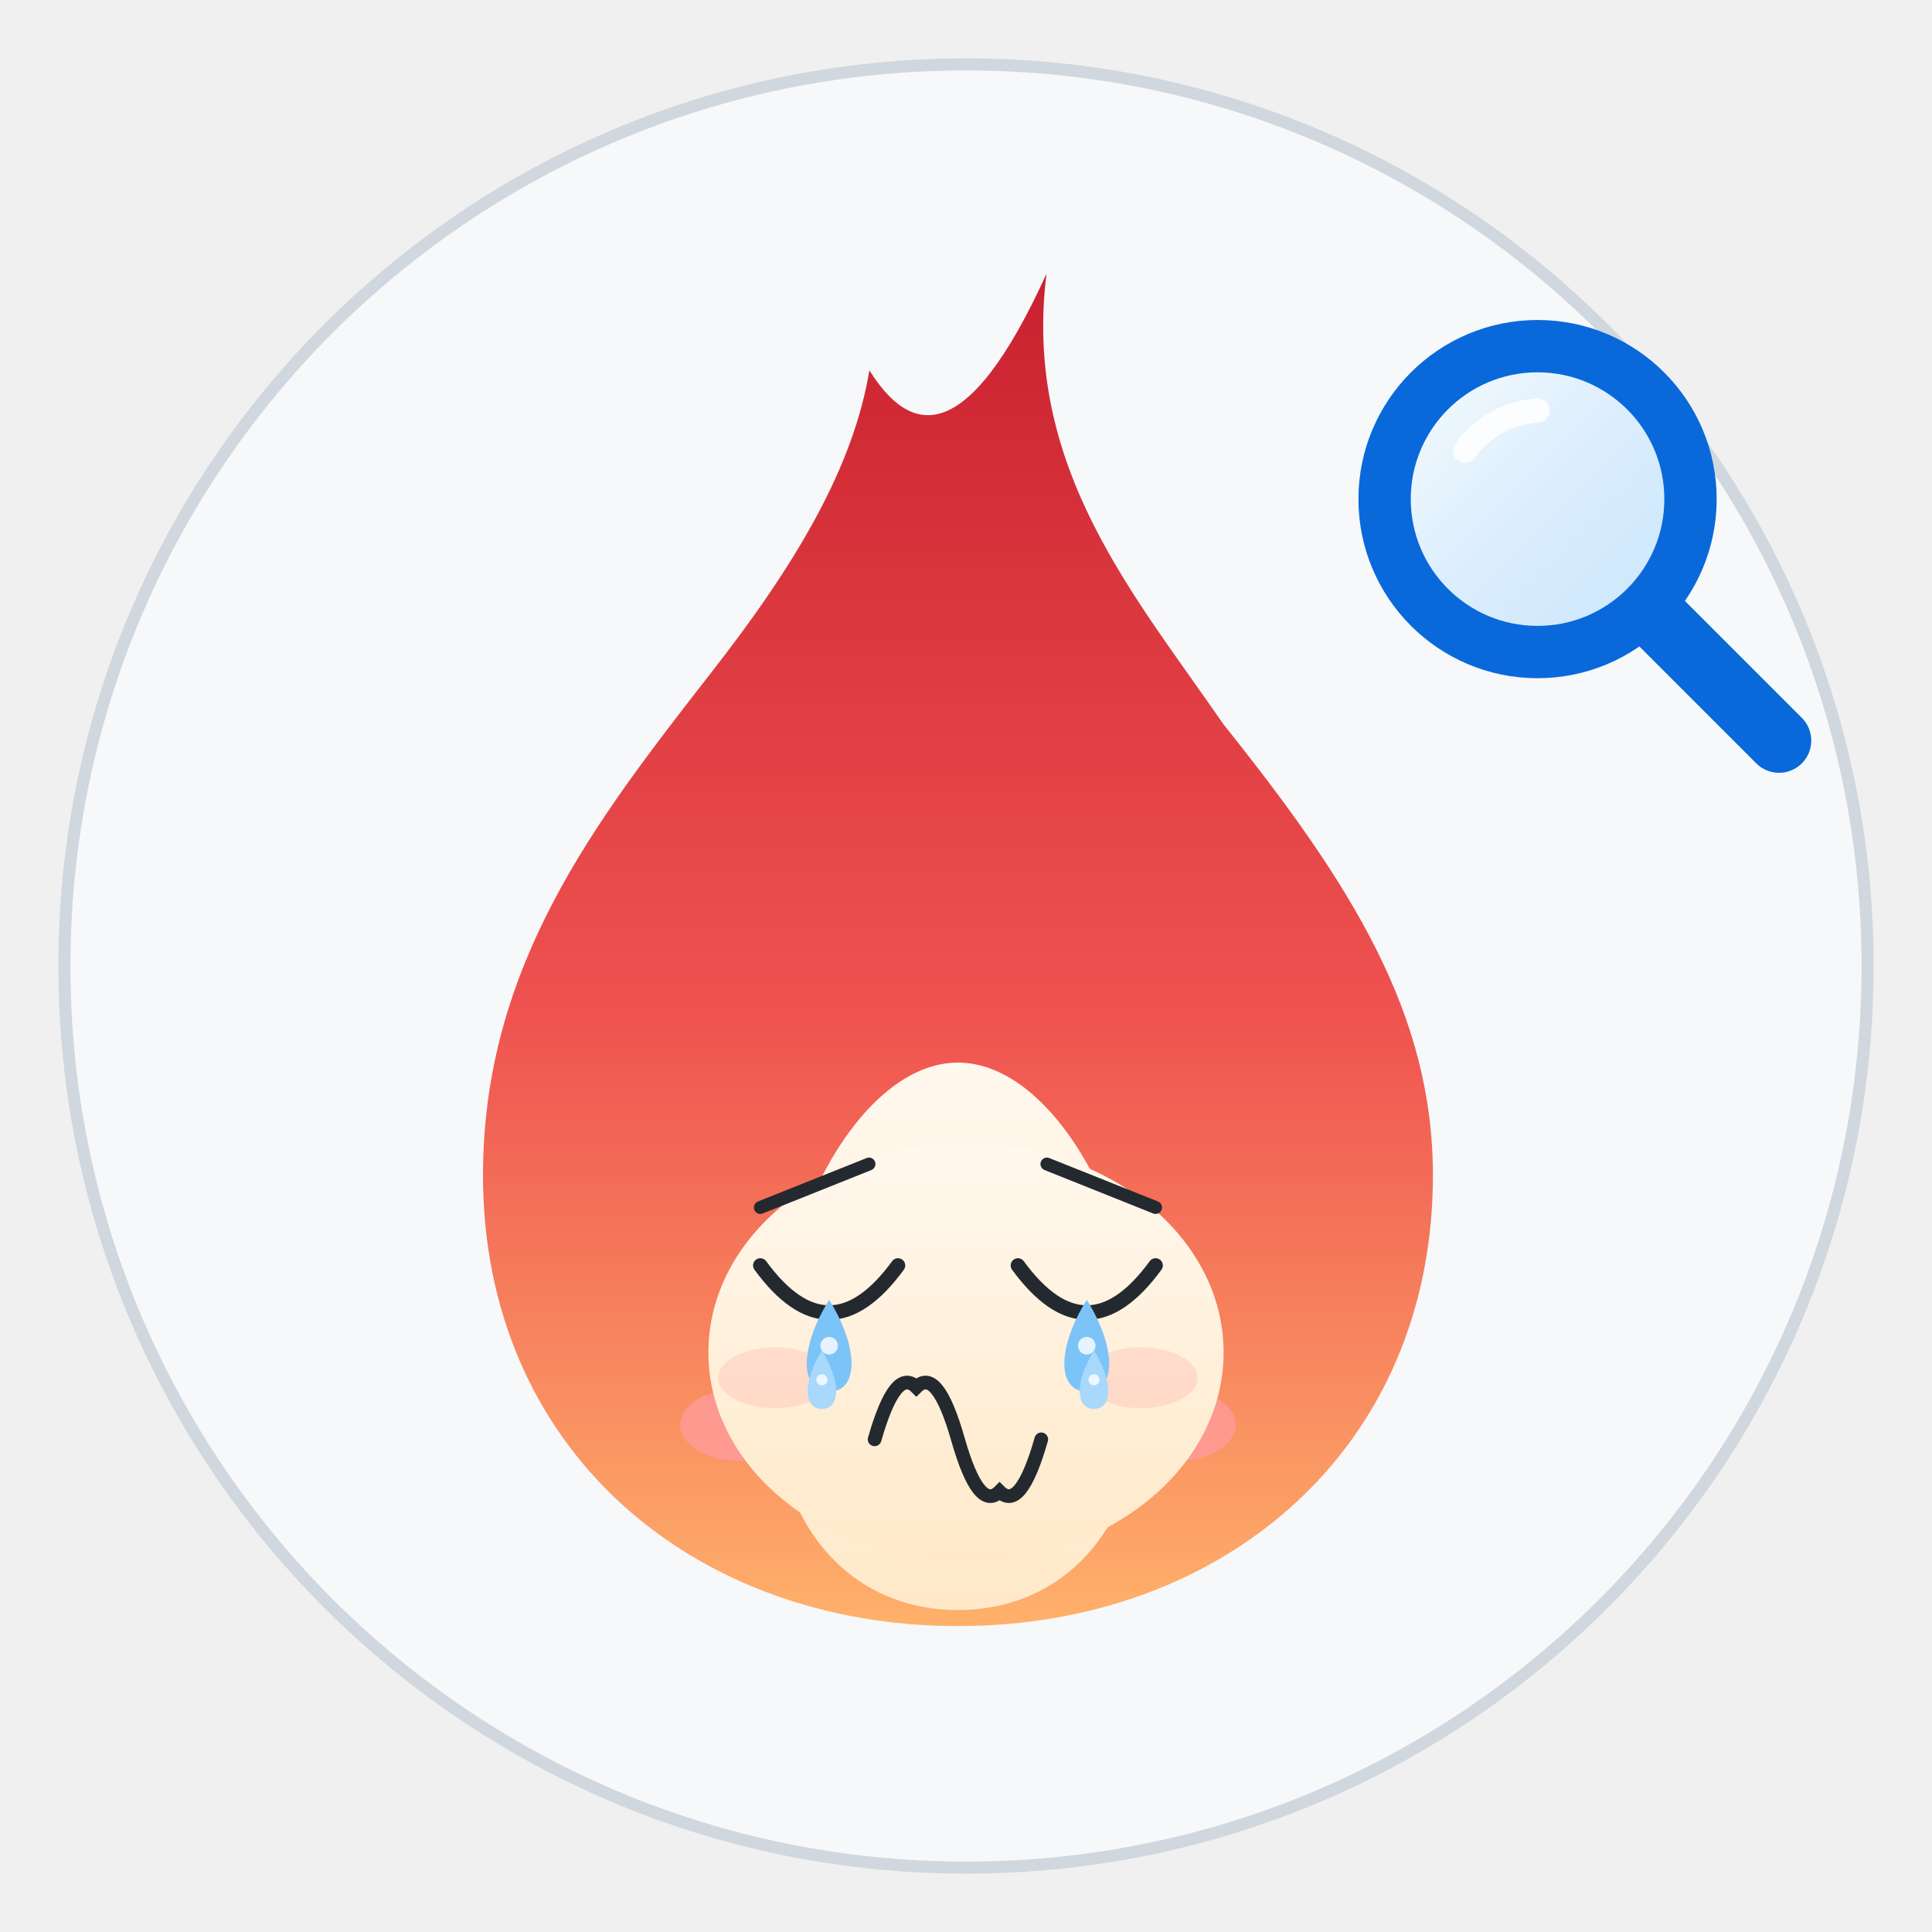
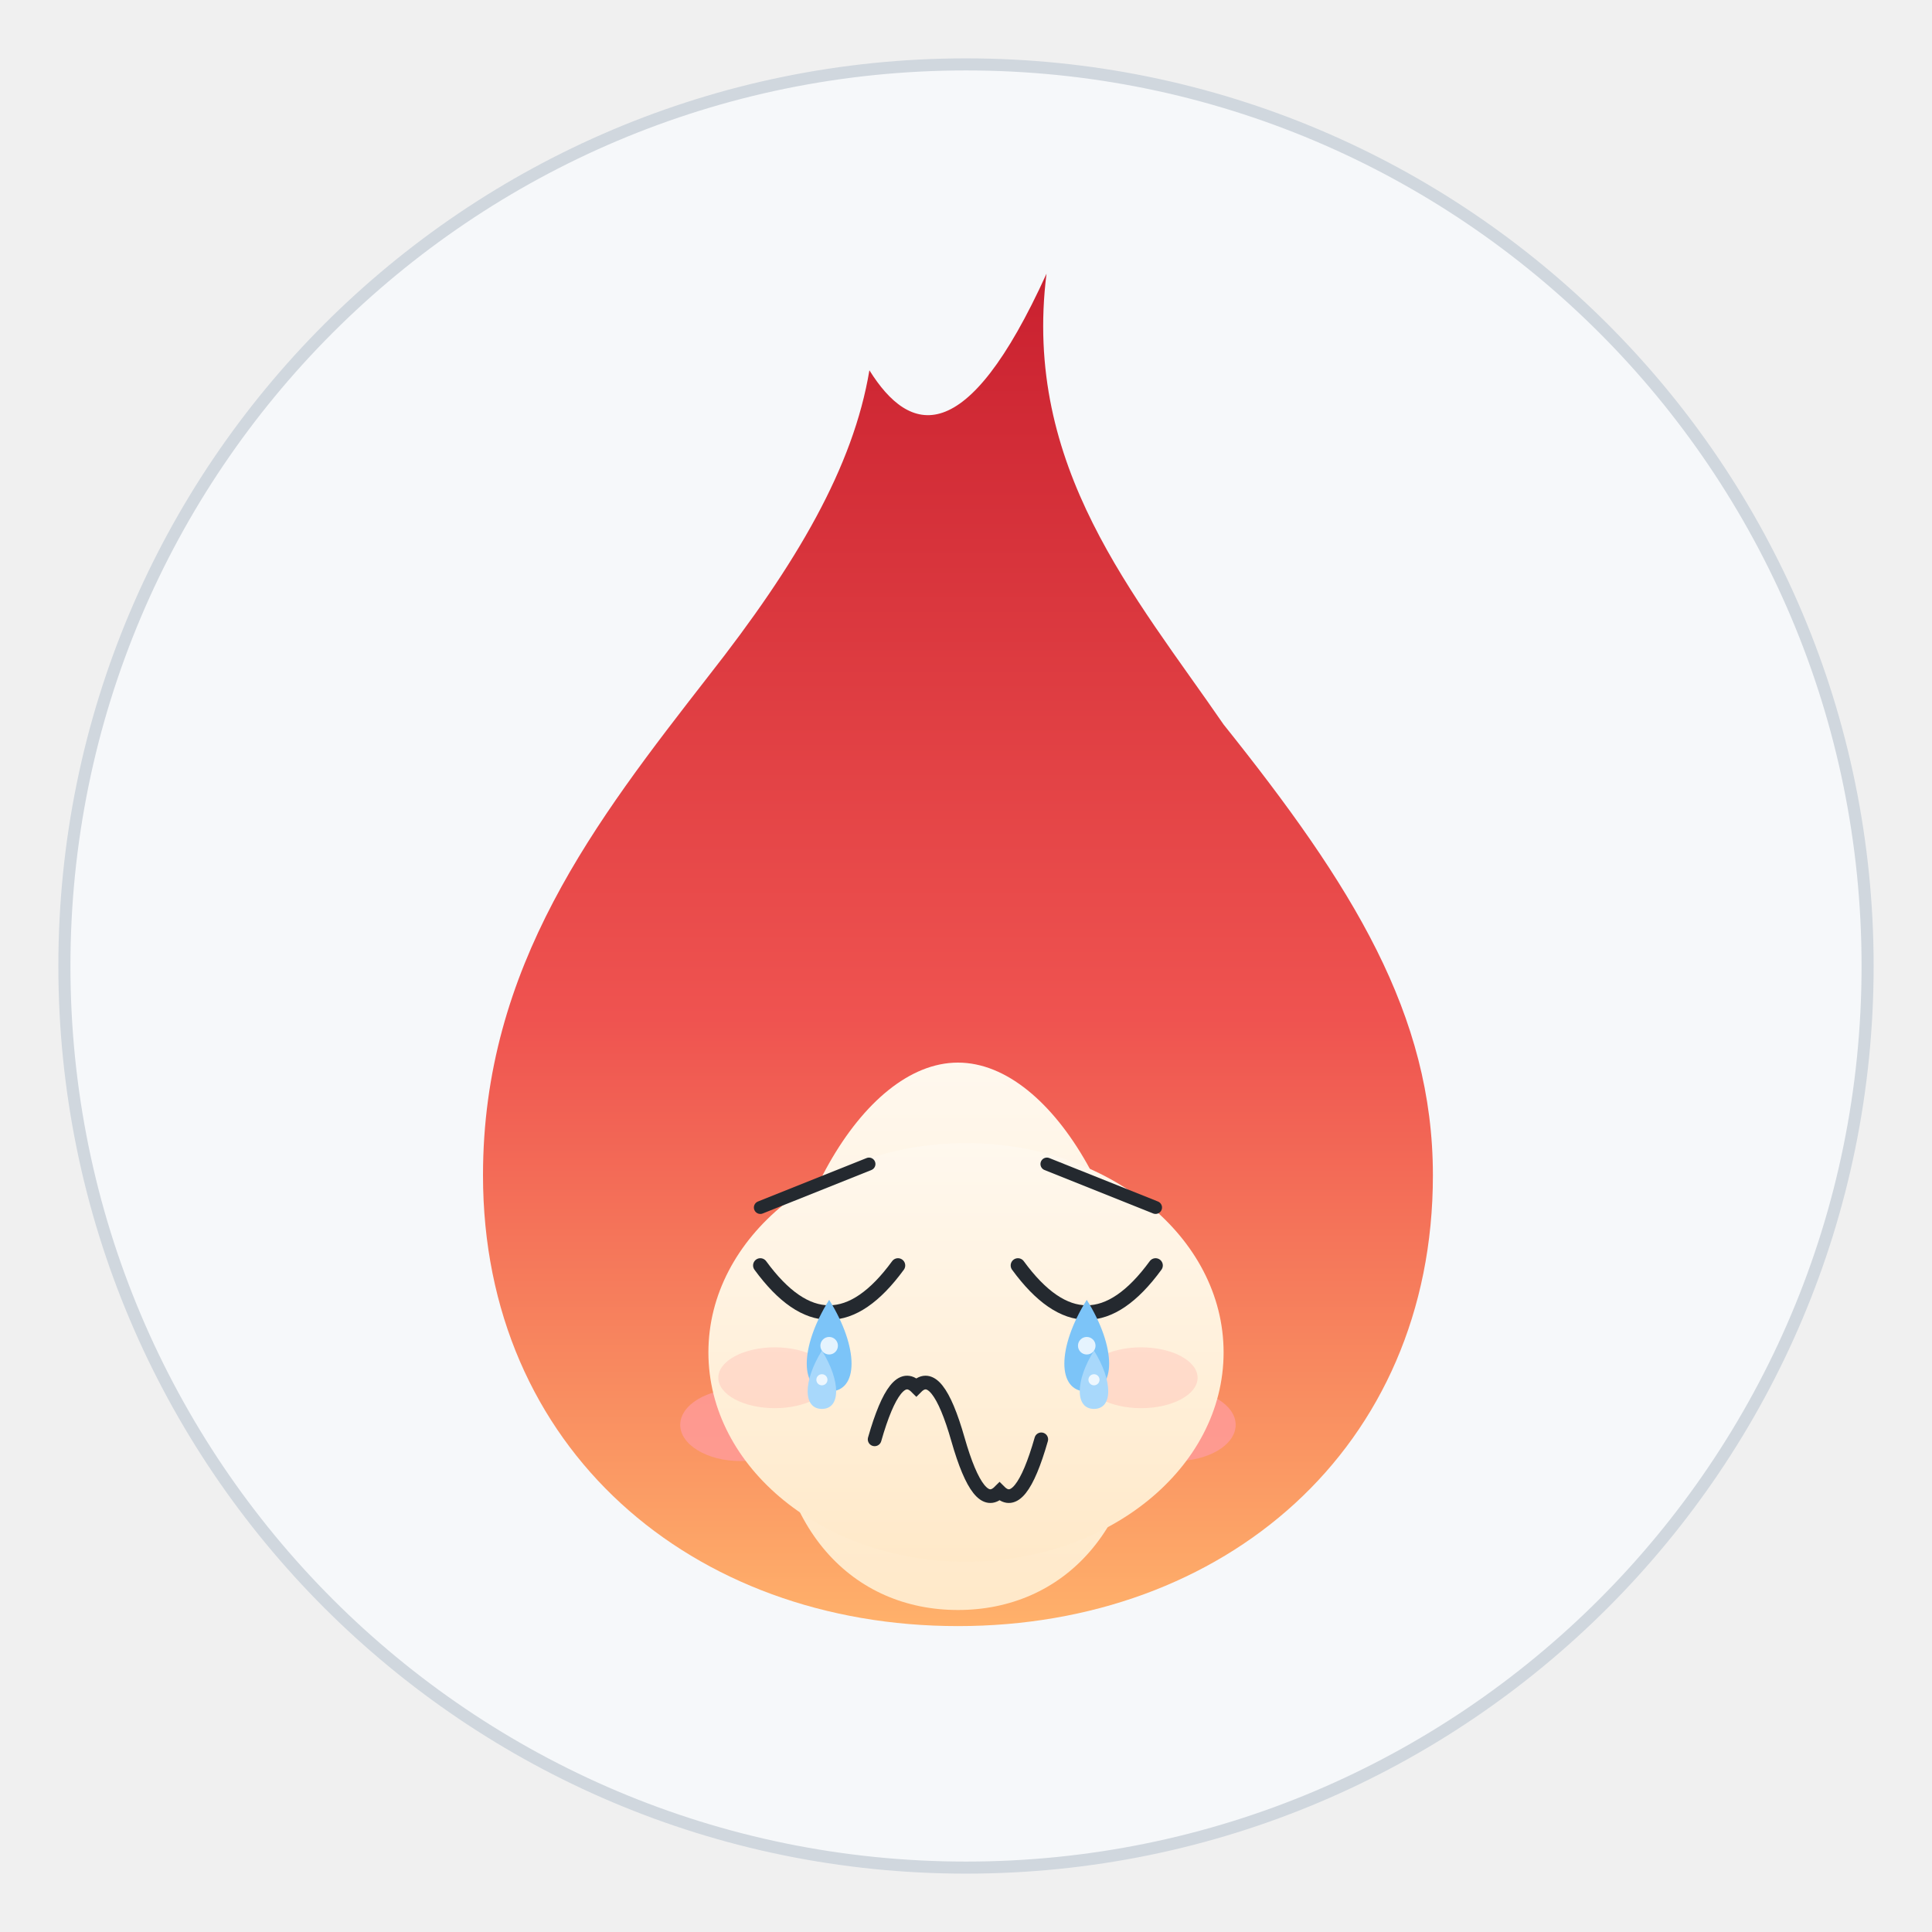
<svg xmlns="http://www.w3.org/2000/svg" viewBox="0 0 240 240" width="240" height="240" role="img" aria-label="焰焰 · 哭 Cry">
  <style>
.ex-motion { animation: ex-sob 0.9s ease-in-out infinite; transform-box: fill-box; transform-origin: 50% 50%; }
.ex-anim-tear { animation: ex-tear 1.8s ease-in infinite; transform-box: fill-box; transform-origin: center; }
.ex-anim-sweat { animation: ex-tear 1.5s ease-in infinite; transform-box: fill-box; transform-origin: center; }
.ex-anim-heart { animation: ex-heart 2.2s ease-out infinite; transform-box: fill-box; transform-origin: center; }
.ex-anim-spark { animation: ex-spark 1.9s ease-in-out infinite; transform-box: fill-box; transform-origin: center; }
.ex-anim-rain { animation: ex-rain 1.4s linear infinite; transform-box: fill-box; transform-origin: center; }
.ex-anim-confetti { animation: ex-confetti 2.4s linear infinite; transform-box: fill-box; transform-origin: center; }
.ex-anim-pulse { animation: ex-pulse 1.6s ease-in-out infinite; transform-box: fill-box; transform-origin: center; }
.ex-anim-knock { animation: ex-knock 0.55s ease-in-out infinite; transform-box: fill-box; transform-origin: center; }
.ex-anim-knockline { animation: ex-knockline 0.55s ease-out infinite; transform-box: fill-box; transform-origin: center; }
.ex-anim-palm { animation: ex-palm 0.9s ease-in-out infinite; transform-box: fill-box; transform-origin: center; }
.ex-anim-steam { animation: ex-steam 1.8s ease-out infinite; transform-box: fill-box; transform-origin: center; }
.ex-anim-shock { animation: ex-shock 0.5s ease-in-out infinite; transform-box: fill-box; transform-origin: center; }
.ex-anim-please { animation: ex-please 1.4s ease-in-out infinite; transform-box: fill-box; transform-origin: center; }
.ex-anim-drift { animation: ex-drift 4.5s ease-in-out infinite; transform-box: fill-box; transform-origin: center; }
@keyframes ex-sob { 0%,100% { transform: translateY(0); } 50% { transform: translateY(2.88px); } }
@keyframes ex-tear { 0% { transform: translateY(0); opacity: 0; } 18% { opacity: 1; } 100% { transform: translateY(9.9px); opacity: 0; } }
@keyframes ex-heart { 0% { transform: translateY(0) scale(.65); opacity: 0; } 20% { opacity: 1; } 100% { transform: translateY(-16.2px) scale(1.15); opacity: 0; } }
@keyframes ex-spark { 0%,100% { transform: scale(.6) rotate(0deg); opacity: .3; } 50% { transform: scale(1.15) rotate(25deg); opacity: 1; } }
@keyframes ex-rain { 0% { transform: translateY(0); opacity: 0; } 20% { opacity: 1; } 100% { transform: translateY(10.8px); opacity: 0; } }
@keyframes ex-confetti { 0% { transform: translateY(-4px) rotate(0deg); opacity: 1; } 100% { transform: translateY(14.4px) rotate(200deg); opacity: 0; } }
@keyframes ex-pulse { 0%,100% { transform: scale(1); opacity: .35; } 50% { transform: scale(1.18); opacity: .7; } }
@keyframes ex-knock { 0%,100% { transform: translateX(4.05px); } 35% { transform: translateX(0); } }
@keyframes ex-knockline { 0%,100% { transform: scaleX(.6); opacity: .35; } 35% { transform: scaleX(1); opacity: 1; } }
@keyframes ex-palm { 0%,100% { transform: translateY(0) rotate(0deg); } 50% { transform: translateY(-1.08px) rotate(-4deg); } }
@keyframes ex-steam { 0% { transform: translateY(0); opacity: .7; } 100% { transform: translateY(-8.1px); opacity: 0; } }
@keyframes ex-shock { 0%,100% { transform: scaleX(.7); opacity: .4; } 50% { transform: scaleX(1.25); opacity: 1; } }
@keyframes ex-please { 0%,100% { transform: translateY(0); } 50% { transform: translateY(-1.62px); } }
@keyframes ex-drift { 0%,100% { transform: translateY(0); } 50% { transform: translateY(-1.8px); } }
@media (prefers-reduced-motion: reduce) {
  .ex-motion, [class*="ex-anim-"] { animation: none !important; }
}
</style>
  <g class="ex-motion ex-cry">
    <g class="ex-base">
      <defs>
        <linearGradient id="flame" x1="0" y1="1" x2="0" y2="0">
          <stop offset="0" stop-color="#ffb26b" />
          <stop offset="0.45" stop-color="#ef5350" />
          <stop offset="1" stop-color="#c9202f" />
        </linearGradient>
        <linearGradient id="core" x1="0" y1="1" x2="0" y2="0">
          <stop offset="0" stop-color="#ffe9c9" />
          <stop offset="1" stop-color="#fff8ee" />
        </linearGradient>
-         <linearGradient id="lens" x1="0" y1="0" x2="1" y2="1">
-           <stop offset="0" stop-color="#ffffff" stop-opacity="0.75" />
-           <stop offset="1" stop-color="#96d0ff" stop-opacity="0.45" />
-         </linearGradient>
      </defs>
      <circle cx="120" cy="120" r="112" fill="#f6f8fa" stroke="#d0d7de" stroke-width="1.5" />
      <path d="M130 34            C 127 58 141 74 152 90            C 168 110 178 126 178 146            C 178 180 152 202 119 202            C 86 202 60 180 60 146            C 60 120 74 102 88 84            C 99 70 106 58 108 46            C 113 54 120 56 130 34 Z" fill="url(#flame)" />
      <path d="M119 132            C 131 132 142 152 142 172            C 142 190 132 200 119 200            C 106 200 96 190 96 172            C 96 152 107 132 119 132 Z" fill="url(#core)" />
      <ellipse cx="92" cy="177" rx="7.5" ry="4.5" fill="#ff9b9b" opacity="0.8" />
      <ellipse cx="146" cy="177" rx="7.5" ry="4.5" fill="#ff9b9b" opacity="0.8" />
      <circle cx="103" cy="159" r="9" fill="#ffffff" />
      <circle cx="135" cy="159" r="9" fill="#ffffff" />
      <circle cx="103" cy="160" r="4.8" fill="#24292f" />
      <circle cx="135" cy="160" r="4.8" fill="#24292f" />
      <circle cx="101" cy="157.5" r="1.7" fill="#ffffff" />
      <circle cx="133" cy="157.5" r="1.7" fill="#ffffff" />
      <path d="M110 174 Q119 183 128 174" fill="none" stroke="#24292f" stroke-width="2.6" stroke-linecap="round" />
-       <line x1="205" y1="76" x2="221" y2="92" stroke="#0969da" stroke-width="8" stroke-linecap="round" />
-       <circle cx="191" cy="62" r="19" fill="url(#lens)" stroke="#0969da" stroke-width="6.5" />
-       <path d="M182 56 a 12 12 0 0 1 9 -5" fill="none" stroke="#ffffff" stroke-width="3" stroke-linecap="round" opacity="0.85" />
    </g>
    <g class="ex-face">
      <ellipse cx="120" cy="168" rx="32" ry="26" fill="url(#core)" />
      <path d="M 94.45,150 L 107.95,144.6" stroke="#24292F" stroke-width="1.6" stroke-linecap="round" />
      <path d="M 143.55,150 L 130.05,144.6" stroke="#24292F" stroke-width="1.6" stroke-linecap="round" />
      <path d="M 94.45,157.2 Q 103,168.9 111.55,157.2" fill="none" stroke="#24292F" stroke-width="1.8" stroke-linecap="round" />
      <path d="M 126.45,157.2 Q 135,168.9 143.55,157.2" fill="none" stroke="#24292F" stroke-width="1.8" stroke-linecap="round" />
      <path d="M 108.65,178.8 Q 111.24,169.73 113.83,172.32 Q 116.41,169.73 119,178.8 Q 121.59,187.87 124.17,185.28 Q 126.76,187.87 129.35,178.8" fill="none" stroke="#24292F" stroke-width="1.7" stroke-linecap="round" />
      <ellipse cx="96.25" cy="171.15" rx="7.02" ry="3.78" fill="#FF9B9B" opacity="0.25" />
      <ellipse cx="141.75" cy="171.15" rx="7.02" ry="3.78" fill="#FF9B9B" opacity="0.25" />
      <g transform="translate(0 0)">
        <path class="ex-anim-tear" style="animation-delay:0.0s" d="M 103,161.47 C 106.71,167.41 106.71,172.86 103,172.86 C 99.29,172.86 99.29,167.41 103,161.47 Z" fill="#7CC4F8" />
        <circle cx="103" cy="167.17" r="1.09" fill="#FFFFFF" opacity=".8" />
      </g>
      <g transform="translate(0 0)">
        <path class="ex-anim-tear" style="animation-delay:0.55s" d="M 135,161.47 C 138.71,167.41 138.71,172.86 135,172.86 C 131.29,172.86 131.29,167.41 135,161.47 Z" fill="#7CC4F8" />
        <circle cx="135" cy="167.17" r="1.09" fill="#FFFFFF" opacity=".8" />
      </g>
      <g transform="translate(0 0)">
        <path class="ex-anim-tear" style="animation-delay:0.9s" d="M 102.1,167.78 C 104.46,171.56 104.46,175.02 102.1,175.02 C 99.74,175.02 99.74,171.56 102.1,167.78 Z" fill="#A8D8FB" />
        <circle cx="102.1" cy="171.4" r="0.69" fill="#FFFFFF" opacity=".8" />
      </g>
      <g transform="translate(0 0)">
        <path class="ex-anim-tear" style="animation-delay:1.35s" d="M 135.9,167.78 C 138.26,171.56 138.26,175.02 135.9,175.02 C 133.54,175.02 133.54,171.56 135.9,167.78 Z" fill="#A8D8FB" />
        <circle cx="135.9" cy="171.4" r="0.69" fill="#FFFFFF" opacity=".8" />
      </g>
    </g>
  </g>
</svg>
